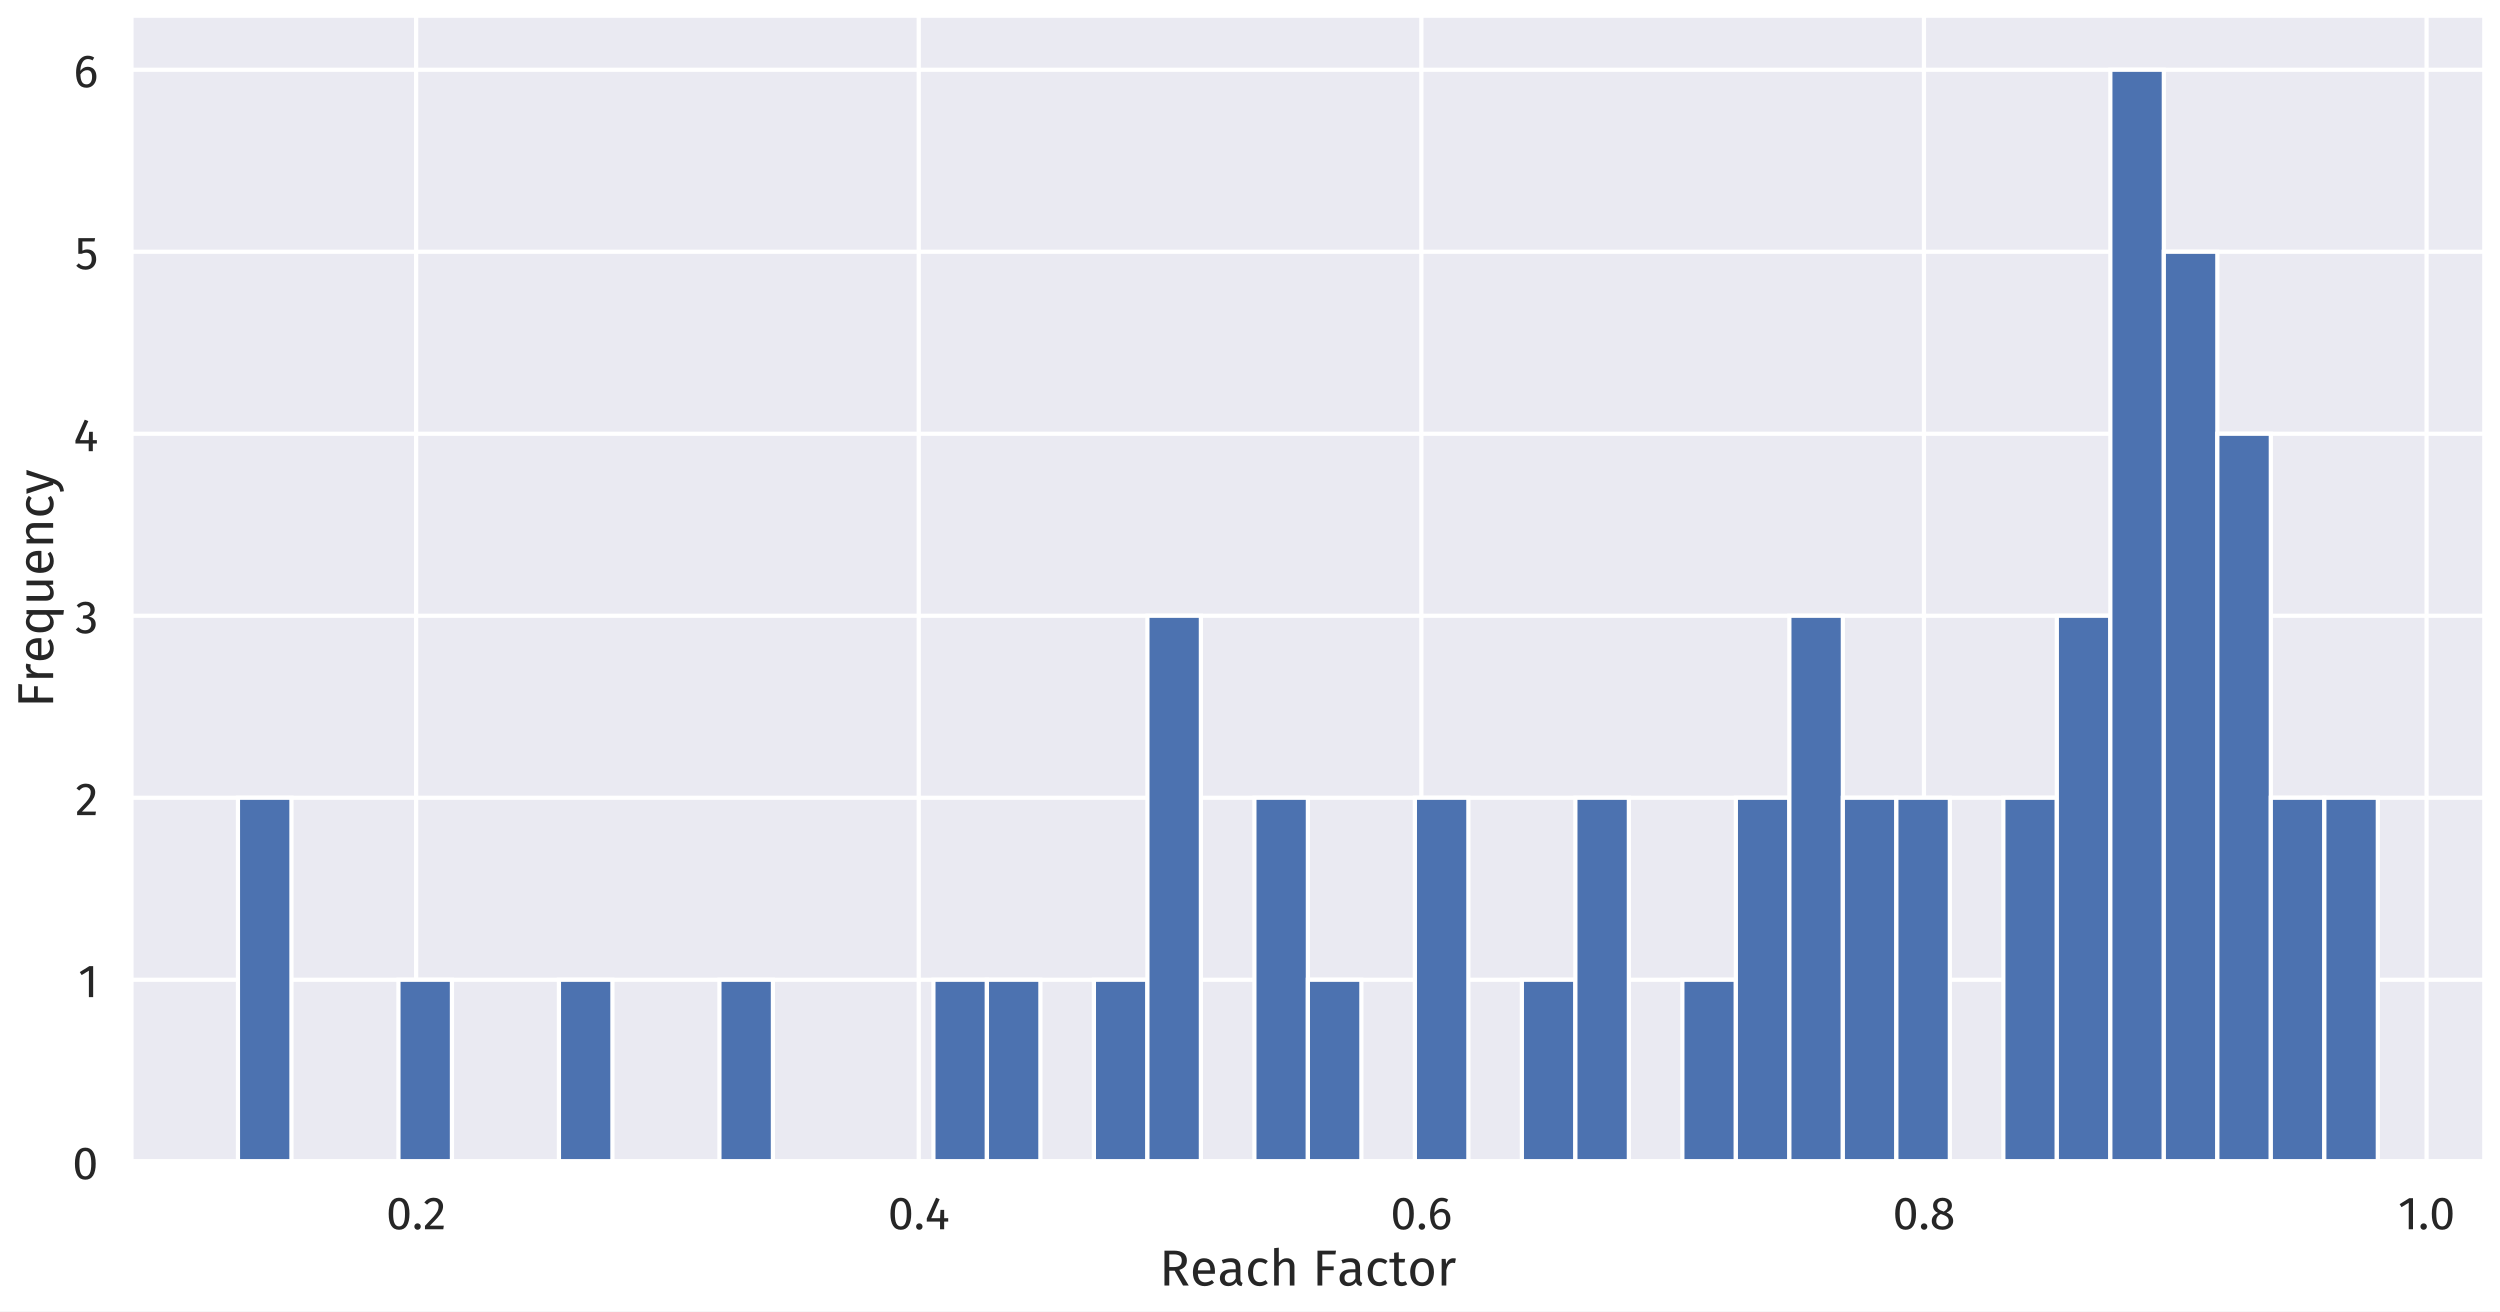
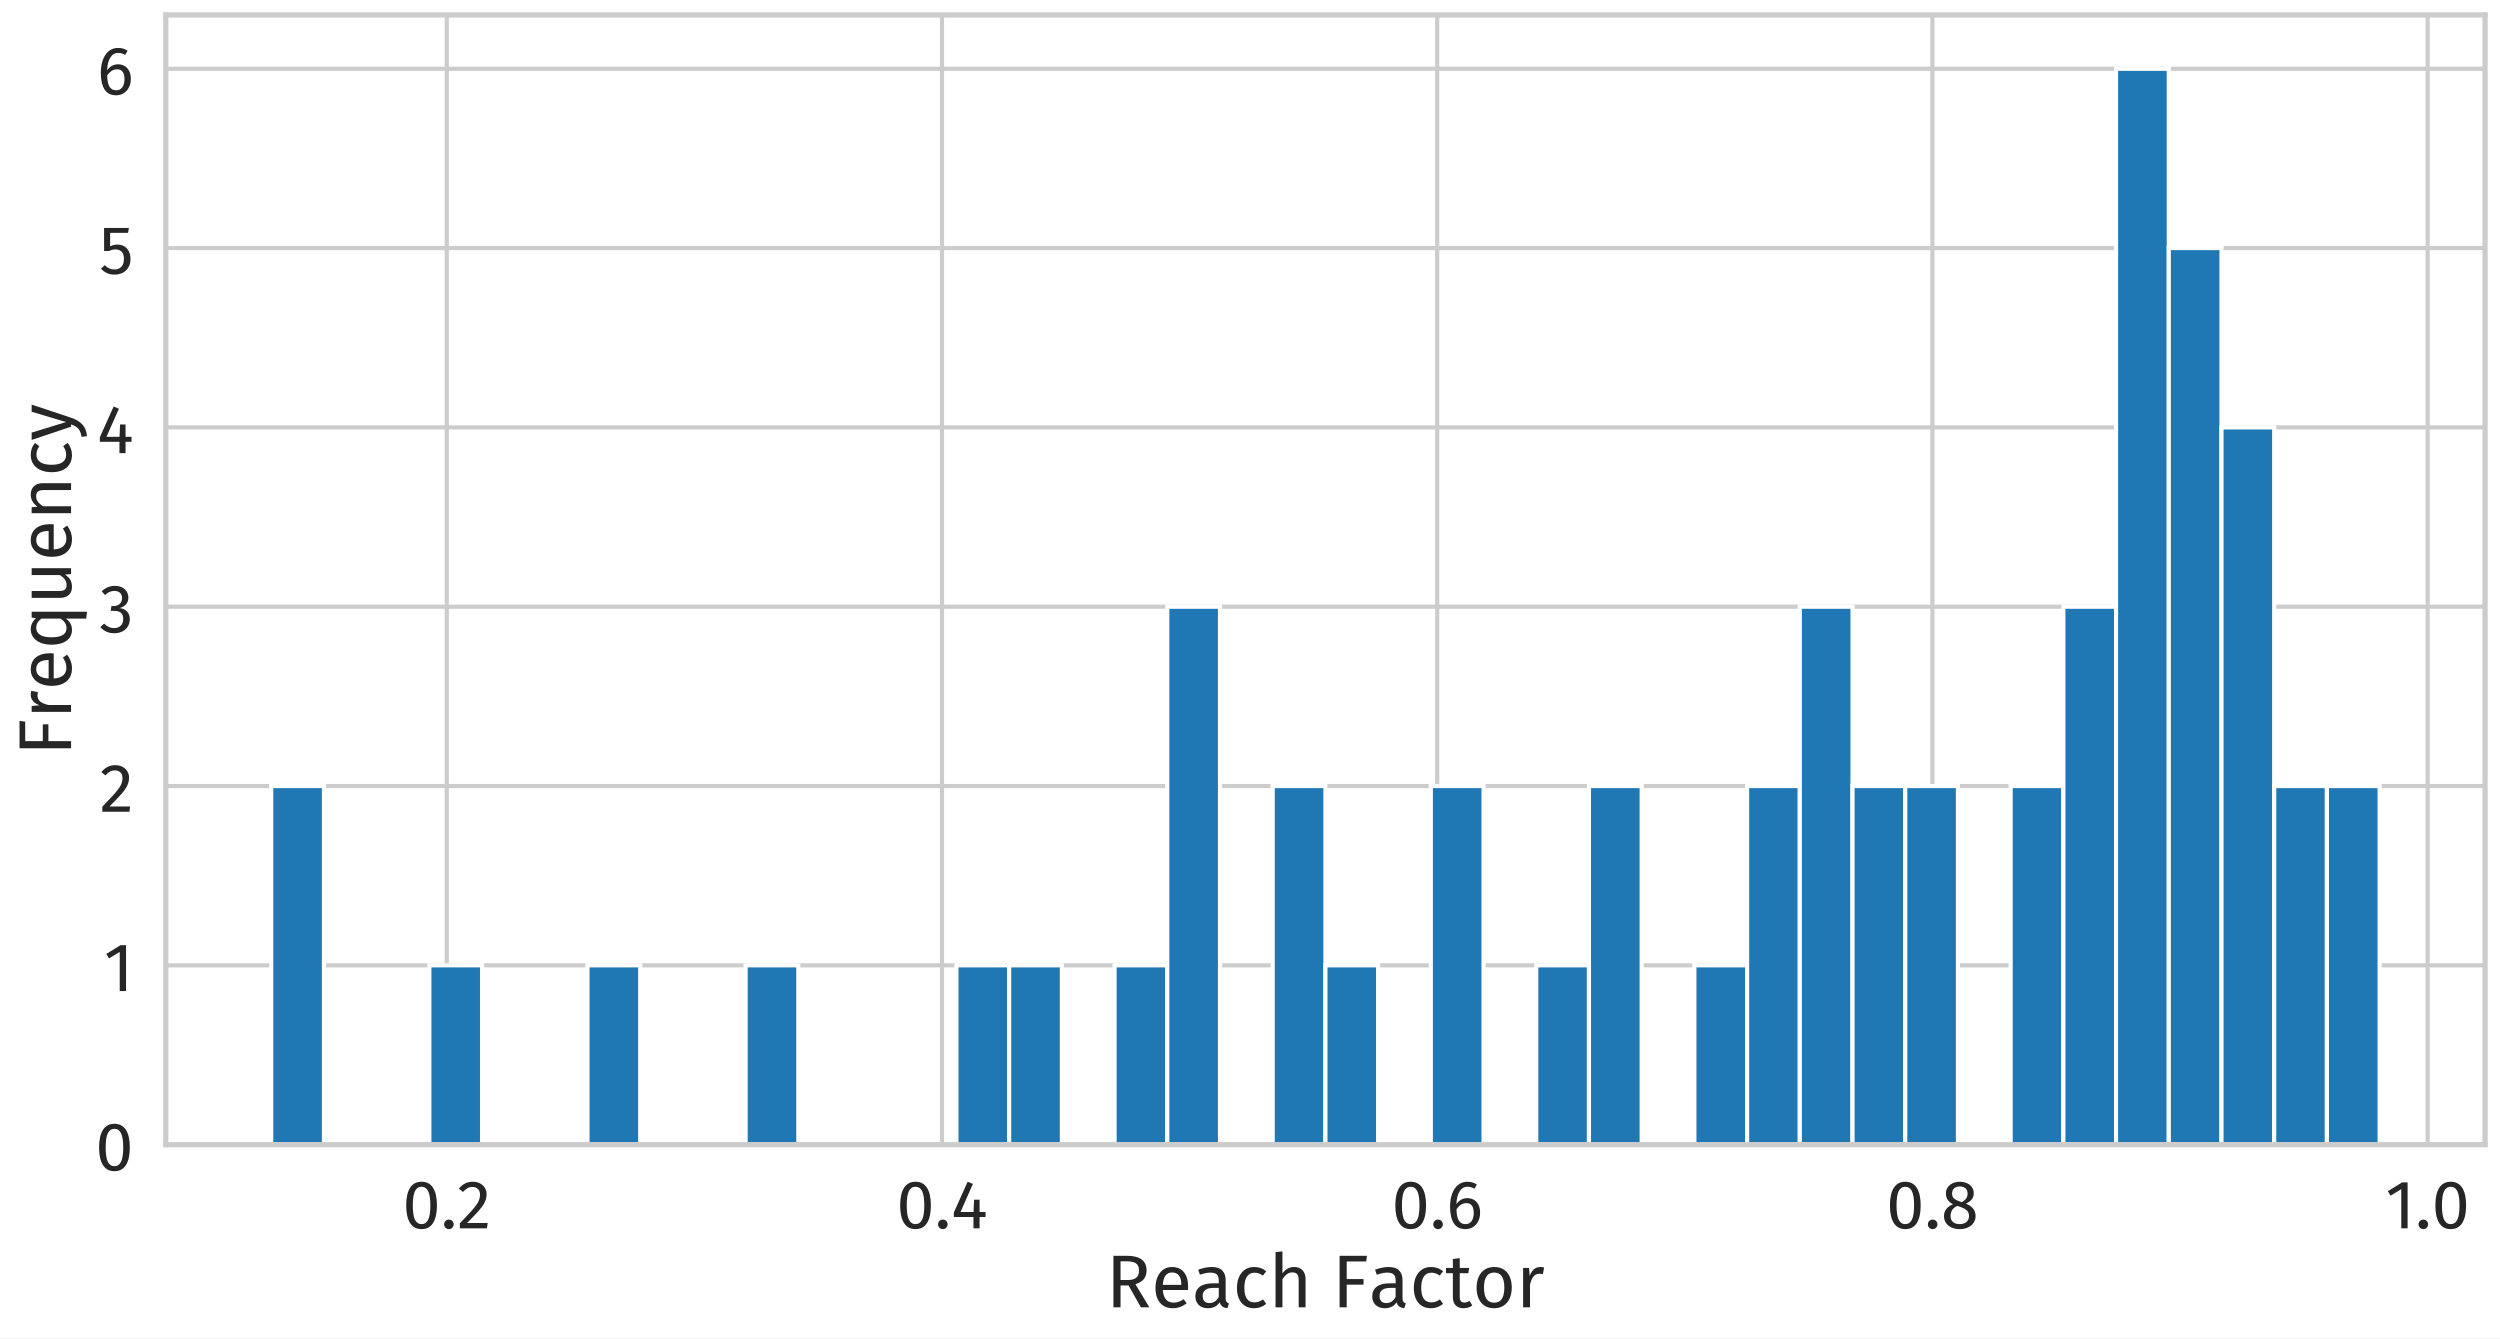
- <svg xmlns="http://www.w3.org/2000/svg" xmlns:xlink="http://www.w3.org/1999/xlink" height="621.797pt" version="1.1" viewBox="0 0 1185.287 621.797" width="1185.287pt">
+ <svg xmlns="http://www.w3.org/2000/svg" xmlns:xlink="http://www.w3.org/1999/xlink" height="643.945pt" version="1.1" viewBox="0 0 1202.98 643.945" width="1202.98pt">
  <defs>
    <style type="text/css">*{stroke-linecap:butt;stroke-linejoin:round;}</style>
  </defs>
  <g id="figure_1">
    <g id="patch_1">
-       <path d="M 0 621.797  L 1185.287 621.797  L 1185.287 0  L 0 0  z " style="fill:#ffffff;" />
+       <path d="M -0 643.945  L 1202.98 643.945  L 1202.98 0  L -0 0  z " style="fill:#ffffff;" />
    </g>
    <g id="axes_1">
      <g id="patch_2">
-         <path d="M 62.087 550.8  L 1178.087 550.8  L 1178.087 7.2  L 62.087 7.2  z " style="fill:#eaeaf2;" />
+         <path d="M 79.78 550.8  L 1195.78 550.8  L 1195.78 7.2  L 79.78 7.2  z " style="fill:#ffffff;" />
      </g>
      <g id="matplotlib.axis_1">
        <g id="xtick_1">
          <g id="line2d_1">
-             <path clip-path="url(#p90c2a2609e)" d="M 197.29 550.8  L 197.29 7.2  " style="fill:none;stroke:#ffffff;stroke-linecap:round;stroke-width:2;" />
+             <path clip-path="url(#pd2b0552095)" d="M 214.983 550.8  L 214.983 7.2  " style="fill:none;stroke:#cccccc;stroke-linecap:round;stroke-width:2;" />
          </g>
          <g id="text_1">
-             <g style="fill:#262626;" transform="translate(183.0671 582.8)scale(0.22 -0.22)">
+             <g style="fill:#262626;" transform="translate(193.6491 591.05)scale(0.33 -0.33)">
              <defs>
                <path d="M 1786 4346  Q 2496 4346 2857 3779  Q 3219 3213 3219 2138  Q 3219 1062 2857 492  Q 2496 -77 1786 -77  Q 1075 -77 713 492  Q 352 1062 352 2138  Q 352 3213 713 3779  Q 1075 4346 1786 4346  z M 1786 3878  Q 1370 3878 1168 3468  Q 966 3059 966 2138  Q 966 1216 1168 803  Q 1370 390 1786 390  Q 2195 390 2400 803  Q 2605 1216 2605 2138  Q 2605 3053 2400 3465  Q 2195 3878 1786 3878  z " id="FiraSans-Regular-30" transform="scale(0.015625)" />
                <path d="M 762 813  Q 954 813 1082 685  Q 1210 557 1210 371  Q 1210 186 1082 54  Q 954 -77 762 -77  Q 576 -77 448 54  Q 320 186 320 371  Q 320 557 448 685  Q 576 813 762 813  z " id="FiraSans-Regular-2e" transform="scale(0.015625)" />
                <path d="M 1459 4346  Q 1843 4346 2134 4192  Q 2426 4038 2586 3772  Q 2746 3507 2746 3174  Q 2746 2784 2570 2425  Q 2394 2067 2029 1651  Q 1664 1235 922 493  L 2848 493  L 2778 0  L 250 0  L 250 467  Q 1107 1357 1465 1769  Q 1824 2182 1977 2489  Q 2131 2797 2131 3149  Q 2131 3482 1939 3670  Q 1747 3859 1427 3859  Q 1165 3859 966 3750  Q 768 3642 544 3392  L 160 3699  Q 422 4026 742 4186  Q 1062 4346 1459 4346  z " id="FiraSans-Regular-32" transform="scale(0.015625)" />
              </defs>
              <use xlink:href="#FiraSans-Regular-30" />
              <use x="55.8" xlink:href="#FiraSans-Regular-2e" />
              <use x="79.8" xlink:href="#FiraSans-Regular-32" />
            </g>
          </g>
        </g>
        <g id="xtick_2">
          <g id="line2d_2">
-             <path clip-path="url(#p90c2a2609e)" d="M 435.586 550.8  L 435.586 7.2  " style="fill:none;stroke:#ffffff;stroke-linecap:round;stroke-width:2;" />
+             <path clip-path="url(#pd2b0552095)" d="M 453.279 550.8  L 453.279 7.2  " style="fill:none;stroke:#cccccc;stroke-linecap:round;stroke-width:2;" />
          </g>
          <g id="text_2">
-             <g style="fill:#262626;" transform="translate(420.9558 582.8)scale(0.22 -0.22)">
+             <g style="fill:#262626;" transform="translate(431.3341 591.05)scale(0.33 -0.33)">
              <defs>
                <path d="M 3213 1523  L 3213 1056  L 2656 1056  L 2656 0  L 2086 0  L 2086 1056  L 256 1056  L 256 1478  L 1542 4346  L 2035 4141  L 877 1523  L 2093 1523  L 2144 2675  L 2656 2675  L 2656 1523  L 3213 1523  z " id="FiraSans-Regular-34" transform="scale(0.015625)" />
              </defs>
              <use xlink:href="#FiraSans-Regular-30" />
              <use x="55.8" xlink:href="#FiraSans-Regular-2e" />
              <use x="79.8" xlink:href="#FiraSans-Regular-34" />
            </g>
          </g>
        </g>
        <g id="xtick_3">
          <g id="line2d_3">
-             <path clip-path="url(#p90c2a2609e)" d="M 673.882 550.8  L 673.882 7.2  " style="fill:none;stroke:#ffffff;stroke-linecap:round;stroke-width:2;" />
+             <path clip-path="url(#pd2b0552095)" d="M 691.575 550.8  L 691.575 7.2  " style="fill:none;stroke:#cccccc;stroke-linecap:round;stroke-width:2;" />
          </g>
          <g id="text_3">
-             <g style="fill:#262626;" transform="translate(659.2416 582.8)scale(0.22 -0.22)">
+             <g style="fill:#262626;" transform="translate(669.6147 591.05)scale(0.33 -0.33)">
              <defs>
                <path d="M 1971 2816  Q 2298 2816 2566 2662  Q 2835 2509 2995 2201  Q 3155 1894 3155 1453  Q 3155 998 2972 649  Q 2790 301 2480 112  Q 2170 -77 1792 -77  Q 1043 -77 697 476  Q 352 1030 352 2010  Q 352 2707 547 3235  Q 742 3763 1107 4054  Q 1472 4346 1971 4346  Q 2458 4346 2854 4083  L 2624 3693  Q 2323 3878 1965 3878  Q 1504 3878 1235 3436  Q 966 2995 941 2253  Q 1338 2816 1971 2816  z M 1792 390  Q 2163 390 2361 672  Q 2560 954 2560 1434  Q 2560 2349 1869 2349  Q 1587 2349 1350 2192  Q 1114 2035 947 1760  Q 966 1056 1168 723  Q 1370 390 1792 390  z " id="FiraSans-Regular-36" transform="scale(0.015625)" />
              </defs>
              <use xlink:href="#FiraSans-Regular-30" />
              <use x="55.8" xlink:href="#FiraSans-Regular-2e" />
              <use x="79.8" xlink:href="#FiraSans-Regular-36" />
            </g>
          </g>
        </g>
        <g id="xtick_4">
          <g id="line2d_4">
-             <path clip-path="url(#p90c2a2609e)" d="M 912.178 550.8  L 912.178 7.2  " style="fill:none;stroke:#ffffff;stroke-linecap:round;stroke-width:2;" />
+             <path clip-path="url(#pd2b0552095)" d="M 929.871 550.8  L 929.871 7.2  " style="fill:none;stroke:#cccccc;stroke-linecap:round;stroke-width:2;" />
          </g>
          <g id="text_4">
-             <g style="fill:#262626;" transform="translate(897.34 582.8)scale(0.22 -0.22)">
+             <g style="fill:#262626;" transform="translate(907.6143 591.05)scale(0.33 -0.33)">
              <defs>
                <path d="M 2336 2298  Q 3238 1933 3238 1146  Q 3238 794 3049 515  Q 2861 237 2521 80  Q 2182 -77 1754 -77  Q 1318 -77 985 76  Q 653 230 470 505  Q 288 781 288 1133  Q 288 1530 502 1798  Q 717 2067 1133 2246  Q 794 2419 630 2665  Q 467 2912 467 3245  Q 467 3590 649 3840  Q 832 4090 1129 4218  Q 1427 4346 1766 4346  Q 2099 4346 2396 4224  Q 2694 4102 2880 3856  Q 3066 3610 3066 3264  Q 3066 2944 2886 2713  Q 2707 2483 2336 2298  z M 1766 3904  Q 1434 3904 1238 3731  Q 1043 3558 1043 3238  Q 1043 2931 1232 2771  Q 1421 2611 1837 2477  L 1946 2438  Q 2234 2605 2362 2790  Q 2490 2976 2490 3245  Q 2490 3546 2301 3725  Q 2112 3904 1766 3904  z M 1760 390  Q 2157 390 2390 595  Q 2624 800 2624 1139  Q 2624 1370 2534 1526  Q 2445 1683 2246 1801  Q 2048 1920 1690 2042  L 1530 2099  Q 1210 1946 1056 1712  Q 902 1478 902 1133  Q 902 781 1132 585  Q 1363 390 1760 390  z " id="FiraSans-Regular-38" transform="scale(0.015625)" />
              </defs>
              <use xlink:href="#FiraSans-Regular-30" />
              <use x="55.8" xlink:href="#FiraSans-Regular-2e" />
              <use x="79.8" xlink:href="#FiraSans-Regular-38" />
            </g>
          </g>
        </g>
        <g id="xtick_5">
          <g id="line2d_5">
-             <path clip-path="url(#p90c2a2609e)" d="M 1150.474 550.8  L 1150.474 7.2  " style="fill:none;stroke:#ffffff;stroke-linecap:round;stroke-width:2;" />
+             <path clip-path="url(#pd2b0552095)" d="M 1168.167 550.8  L 1168.167 7.2  " style="fill:none;stroke:#cccccc;stroke-linecap:round;stroke-width:2;" />
          </g>
          <g id="text_5">
-             <g style="fill:#262626;" transform="translate(1136.934 582.8)scale(0.22 -0.22)">
+             <g style="fill:#262626;" transform="translate(1147.857 591.05)scale(0.33 -0.33)">
              <defs>
                <path d="M 2067 4282  L 2067 0  L 1478 0  L 1478 3654  L 480 3046  L 224 3462  L 1549 4282  L 2067 4282  z " id="FiraSans-Regular-31" transform="scale(0.015625)" />
              </defs>
              <use xlink:href="#FiraSans-Regular-31" />
              <use x="43.3" xlink:href="#FiraSans-Regular-2e" />
              <use x="67.3" xlink:href="#FiraSans-Regular-30" />
            </g>
          </g>
        </g>
        <g id="text_6">
-           <g style="fill:#262626;" transform="translate(549.6841 609.4853)scale(0.24 -0.24)">
+           <g style="fill:#262626;" transform="translate(532.1761 629.078)scale(0.36 -0.36)">
            <defs>
              <path d="M 1933 1869  L 1248 1869  L 1248 0  L 640 0  L 640 4410  L 1798 4410  Q 2624 4410 3049 4096  Q 3475 3782 3475 3162  Q 3475 2701 3238 2413  Q 3002 2125 2522 1978  L 3712 0  L 2989 0  L 1933 1869  z M 1862 2336  Q 2342 2336 2585 2531  Q 2829 2726 2829 3162  Q 2829 3571 2582 3753  Q 2336 3936 1792 3936  L 1248 3936  L 1248 2336  L 1862 2336  z " id="FiraSans-Regular-52" transform="scale(0.015625)" />
              <path d="M 3155 1786  Q 3155 1638 3142 1485  L 992 1485  Q 1030 928 1273 665  Q 1517 403 1901 403  Q 2144 403 2349 473  Q 2554 544 2778 698  L 3034 346  Q 2496 -77 1856 -77  Q 1152 -77 758 384  Q 365 845 365 1651  Q 365 2176 534 2582  Q 704 2989 1021 3219  Q 1338 3450 1766 3450  Q 2438 3450 2796 3008  Q 3155 2566 3155 1786  z M 2573 1958  Q 2573 2458 2374 2720  Q 2176 2982 1779 2982  Q 1056 2982 992 1920  L 2573 1920  L 2573 1958  z " id="FiraSans-Regular-65" transform="scale(0.015625)" />
              <path d="M 2880 787  Q 2880 582 2950 483  Q 3021 384 3162 333  L 3027 -77  Q 2765 -45 2605 70  Q 2445 186 2368 429  Q 2029 -77 1363 -77  Q 864 -77 576 204  Q 288 486 288 941  Q 288 1478 675 1766  Q 1062 2054 1773 2054  L 2291 2054  L 2291 2304  Q 2291 2662 2118 2816  Q 1946 2970 1587 2970  Q 1216 2970 678 2790  L 531 3219  Q 1158 3450 1696 3450  Q 2291 3450 2585 3158  Q 2880 2867 2880 2330  L 2880 787  z M 1498 365  Q 2003 365 2291 890  L 2291 1664  L 1850 1664  Q 915 1664 915 973  Q 915 672 1062 518  Q 1210 365 1498 365  z " id="FiraSans-Regular-61" transform="scale(0.015625)" />
              <path d="M 1837 3450  Q 2138 3450 2387 3363  Q 2637 3277 2867 3085  L 2586 2714  Q 2406 2842 2236 2902  Q 2067 2963 1862 2963  Q 1453 2963 1225 2636  Q 998 2310 998 1670  Q 998 1030 1222 726  Q 1446 422 1862 422  Q 2061 422 2227 483  Q 2394 544 2598 678  L 2867 294  Q 2406 -77 1837 -77  Q 1152 -77 758 384  Q 365 845 365 1658  Q 365 2195 544 2598  Q 723 3002 1052 3226  Q 1382 3450 1837 3450  z " id="FiraSans-Regular-63" transform="scale(0.015625)" />
              <path d="M 2195 3450  Q 2656 3450 2915 3174  Q 3174 2899 3174 2419  L 3174 0  L 2586 0  L 2586 2336  Q 2586 2694 2448 2841  Q 2310 2989 2048 2989  Q 1786 2989 1581 2835  Q 1376 2682 1197 2400  L 1197 0  L 608 0  L 608 4723  L 1197 4787  L 1197 2906  Q 1594 3450 2195 3450  z " id="FiraSans-Regular-68" transform="scale(0.015625)" />
              <path id="FiraSans-Regular-20" transform="scale(0.015625)" />
              <path d="M 640 0  L 640 4410  L 2982 4410  L 2912 3923  L 1248 3923  L 1248 2419  L 2688 2419  L 2688 1939  L 1248 1939  L 1248 0  L 640 0  z " id="FiraSans-Regular-46" transform="scale(0.015625)" />
              <path d="M 2310 154  Q 1978 -77 1555 -77  Q 1126 -77 886 169  Q 646 416 646 883  L 646 2918  L 58 2918  L 58 3373  L 646 3373  L 646 4134  L 1235 4205  L 1235 3373  L 2035 3373  L 1971 2918  L 1235 2918  L 1235 909  Q 1235 646 1328 528  Q 1421 410 1638 410  Q 1837 410 2086 544  L 2310 154  z " id="FiraSans-Regular-74" transform="scale(0.015625)" />
              <path d="M 1875 3450  Q 2586 3450 2979 2976  Q 3373 2502 3373 1690  Q 3373 1165 3193 765  Q 3014 365 2675 144  Q 2336 -77 1869 -77  Q 1158 -77 761 396  Q 365 870 365 1683  Q 365 2208 544 2608  Q 723 3008 1062 3229  Q 1402 3450 1875 3450  z M 1875 2976  Q 998 2976 998 1683  Q 998 397 1869 397  Q 2739 397 2739 1690  Q 2739 2976 1875 2976  z " id="FiraSans-Regular-6f" transform="scale(0.015625)" />
              <path d="M 2074 3450  Q 2253 3450 2406 3411  L 2298 2835  Q 2144 2874 2003 2874  Q 1690 2874 1498 2643  Q 1306 2413 1197 1926  L 1197 0  L 608 0  L 608 3373  L 1114 3373  L 1171 2688  Q 1306 3066 1536 3258  Q 1766 3450 2074 3450  z " id="FiraSans-Regular-72" transform="scale(0.015625)" />
            </defs>
            <use xlink:href="#FiraSans-Regular-52" />
            <use x="60.5" xlink:href="#FiraSans-Regular-65" />
            <use x="115" xlink:href="#FiraSans-Regular-61" />
            <use x="169.4" xlink:href="#FiraSans-Regular-63" />
            <use x="217.2" xlink:href="#FiraSans-Regular-68" />
            <use x="275.8" xlink:href="#FiraSans-Regular-20" />
            <use x="302.3" xlink:href="#FiraSans-Regular-46" />
            <use x="351.4" xlink:href="#FiraSans-Regular-61" />
            <use x="405.8" xlink:href="#FiraSans-Regular-63" />
            <use x="453.6" xlink:href="#FiraSans-Regular-74" />
            <use x="489.7" xlink:href="#FiraSans-Regular-6f" />
            <use x="548.1" xlink:href="#FiraSans-Regular-72" />
          </g>
        </g>
      </g>
      <g id="matplotlib.axis_2">
        <g id="ytick_1">
          <g id="line2d_6">
-             <path clip-path="url(#p90c2a2609e)" d="M 62.087 550.8  L 1178.087 550.8  " style="fill:none;stroke:#ffffff;stroke-linecap:round;stroke-width:2;" />
+             <path clip-path="url(#pd2b0552095)" d="M 79.78 550.8  L 1195.78 550.8  " style="fill:none;stroke:#cccccc;stroke-linecap:round;stroke-width:2;" />
          </g>
          <g id="text_7">
-             <g style="fill:#262626;" transform="translate(34.31125 559.05)scale(0.22 -0.22)">
+             <g style="fill:#262626;" transform="translate(45.86688 563.175)scale(0.33 -0.33)">
              <use xlink:href="#FiraSans-Regular-30" />
            </g>
          </g>
        </g>
        <g id="ytick_2">
          <g id="line2d_7">
-             <path clip-path="url(#p90c2a2609e)" d="M 62.087 464.514  L 1178.087 464.514  " style="fill:none;stroke:#ffffff;stroke-linecap:round;stroke-width:2;" />
+             <path clip-path="url(#pd2b0552095)" d="M 79.78 464.514  L 1195.78 464.514  " style="fill:none;stroke:#cccccc;stroke-linecap:round;stroke-width:2;" />
          </g>
          <g id="text_8">
-             <g style="fill:#262626;" transform="translate(37.06125 472.7643)scale(0.22 -0.22)">
+             <g style="fill:#262626;" transform="translate(49.99188 476.8893)scale(0.33 -0.33)">
              <use xlink:href="#FiraSans-Regular-31" />
            </g>
          </g>
        </g>
        <g id="ytick_3">
          <g id="line2d_8">
-             <path clip-path="url(#p90c2a2609e)" d="M 62.087 378.229  L 1178.087 378.229  " style="fill:none;stroke:#ffffff;stroke-linecap:round;stroke-width:2;" />
+             <path clip-path="url(#pd2b0552095)" d="M 79.78 378.229  L 1195.78 378.229  " style="fill:none;stroke:#cccccc;stroke-linecap:round;stroke-width:2;" />
          </g>
          <g id="text_9">
-             <g style="fill:#262626;" transform="translate(35.69656 386.4786)scale(0.22 -0.22)">
+             <g style="fill:#262626;" transform="translate(47.94484 390.6036)scale(0.33 -0.33)">
              <use xlink:href="#FiraSans-Regular-32" />
            </g>
          </g>
        </g>
        <g id="ytick_4">
          <g id="line2d_9">
-             <path clip-path="url(#p90c2a2609e)" d="M 62.087 291.943  L 1178.087 291.943  " style="fill:none;stroke:#ffffff;stroke-linecap:round;stroke-width:2;" />
+             <path clip-path="url(#pd2b0552095)" d="M 79.78 291.943  L 1195.78 291.943  " style="fill:none;stroke:#cccccc;stroke-linecap:round;stroke-width:2;" />
          </g>
          <g id="text_10">
-             <g style="fill:#262626;" transform="translate(35.60719 300.1929)scale(0.22 -0.22)">
+             <g style="fill:#262626;" transform="translate(47.81078 304.3179)scale(0.33 -0.33)">
              <defs>
                <path d="M 1440 4346  Q 1837 4346 2121 4198  Q 2406 4051 2556 3801  Q 2707 3552 2707 3258  Q 2707 2867 2480 2614  Q 2253 2362 1875 2272  Q 2304 2234 2573 1965  Q 2842 1696 2842 1235  Q 2842 864 2662 563  Q 2483 262 2150 92  Q 1818 -77 1382 -77  Q 992 -77 665 67  Q 339 211 96 499  L 448 826  Q 659 608 880 505  Q 1101 403 1363 403  Q 1766 403 1996 630  Q 2227 858 2227 1242  Q 2227 1664 2009 1837  Q 1792 2010 1376 2010  L 1056 2010  L 1126 2464  L 1344 2464  Q 1677 2464 1897 2662  Q 2118 2861 2118 3219  Q 2118 3520 1926 3696  Q 1734 3872 1408 3872  Q 1158 3872 950 3782  Q 742 3693 525 3488  L 218 3840  Q 762 4346 1440 4346  z " id="FiraSans-Regular-33" transform="scale(0.015625)" />
              </defs>
              <use xlink:href="#FiraSans-Regular-33" />
            </g>
          </g>
        </g>
        <g id="ytick_5">
          <g id="line2d_10">
-             <path clip-path="url(#p90c2a2609e)" d="M 62.087 205.657  L 1178.087 205.657  " style="fill:none;stroke:#ffffff;stroke-linecap:round;stroke-width:2;" />
+             <path clip-path="url(#pd2b0552095)" d="M 79.78 205.657  L 1195.78 205.657  " style="fill:none;stroke:#cccccc;stroke-linecap:round;stroke-width:2;" />
          </g>
          <g id="text_11">
-             <g style="fill:#262626;" transform="translate(34.88188 213.9071)scale(0.22 -0.22)">
+             <g style="fill:#262626;" transform="translate(46.72281 218.0321)scale(0.33 -0.33)">
              <use xlink:href="#FiraSans-Regular-34" />
            </g>
          </g>
        </g>
        <g id="ytick_6">
          <g id="line2d_11">
-             <path clip-path="url(#p90c2a2609e)" d="M 62.087 119.371  L 1178.087 119.371  " style="fill:none;stroke:#ffffff;stroke-linecap:round;stroke-width:2;" />
+             <path clip-path="url(#pd2b0552095)" d="M 79.78 119.371  L 1195.78 119.371  " style="fill:none;stroke:#cccccc;stroke-linecap:round;stroke-width:2;" />
          </g>
          <g id="text_12">
-             <g style="fill:#262626;" transform="translate(35.56594 127.6214)scale(0.22 -0.22)">
+             <g style="fill:#262626;" transform="translate(47.74891 131.7464)scale(0.33 -0.33)">
              <defs>
                <path d="M 2688 3821  L 1018 3821  L 1018 2560  Q 1344 2726 1702 2726  Q 2253 2726 2585 2364  Q 2918 2003 2918 1370  Q 2918 947 2732 617  Q 2547 288 2211 105  Q 1875 -77 1434 -77  Q 1043 -77 736 60  Q 429 198 166 467  L 512 806  Q 717 602 934 502  Q 1152 403 1427 403  Q 1837 403 2070 659  Q 2304 915 2304 1382  Q 2304 1850 2093 2061  Q 1882 2272 1523 2272  Q 1357 2272 1216 2237  Q 1075 2202 915 2125  L 454 2125  L 454 4282  L 2771 4282  L 2688 3821  z " id="FiraSans-Regular-35" transform="scale(0.015625)" />
              </defs>
              <use xlink:href="#FiraSans-Regular-35" />
            </g>
          </g>
        </g>
        <g id="ytick_7">
          <g id="line2d_12">
-             <path clip-path="url(#p90c2a2609e)" d="M 62.087 33.086  L 1178.087 33.086  " style="fill:none;stroke:#ffffff;stroke-linecap:round;stroke-width:2;" />
+             <path clip-path="url(#pd2b0552095)" d="M 79.78 33.086  L 1195.78 33.086  " style="fill:none;stroke:#cccccc;stroke-linecap:round;stroke-width:2;" />
          </g>
          <g id="text_13">
-             <g style="fill:#262626;" transform="translate(34.86125 41.33571)scale(0.22 -0.22)">
+             <g style="fill:#262626;" transform="translate(46.69188 45.46071)scale(0.33 -0.33)">
              <use xlink:href="#FiraSans-Regular-36" />
            </g>
          </g>
        </g>
        <g id="text_14">
-           <g style="fill:#262626;" transform="translate(25.2 335.4337)rotate(-90)scale(0.24 -0.24)">
+           <g style="fill:#262626;" transform="translate(34.2 363.6506)rotate(-90)scale(0.36 -0.36)">
            <defs>
              <path d="M 3219 3373  L 3219 -1363  L 2630 -1293  L 2630 448  Q 2464 198 2217 60  Q 1971 -77 1670 -77  Q 1069 -77 733 396  Q 397 870 397 1670  Q 397 2189 557 2592  Q 717 2995 1017 3222  Q 1318 3450 1722 3450  Q 2259 3450 2669 2995  L 2714 3373  L 3219 3373  z M 1798 390  Q 2067 390 2259 515  Q 2451 640 2630 890  L 2630 2541  Q 2464 2758 2275 2870  Q 2086 2982 1850 2982  Q 1459 2982 1244 2656  Q 1030 2330 1030 1683  Q 1030 1030 1228 710  Q 1427 390 1798 390  z " id="FiraSans-Regular-71" transform="scale(0.015625)" />
              <path d="M 3117 0  L 2611 0  L 2566 525  Q 2374 211 2124 67  Q 1875 -77 1517 -77  Q 1075 -77 825 192  Q 576 461 576 954  L 576 3373  L 1165 3373  L 1165 1018  Q 1165 672 1286 528  Q 1408 384 1683 384  Q 2176 384 2528 966  L 2528 3373  L 3117 3373  L 3117 0  z " id="FiraSans-Regular-75" transform="scale(0.015625)" />
              <path d="M 2195 3450  Q 2656 3450 2915 3174  Q 3174 2899 3174 2419  L 3174 0  L 2586 0  L 2586 2336  Q 2586 2694 2451 2841  Q 2317 2989 2054 2989  Q 1786 2989 1581 2835  Q 1376 2682 1197 2394  L 1197 0  L 608 0  L 608 3373  L 1114 3373  L 1165 2874  Q 1344 3142 1609 3296  Q 1875 3450 2195 3450  z " id="FiraSans-Regular-6e" transform="scale(0.015625)" />
              <path d="M 1958 -19  Q 1760 -608 1405 -950  Q 1050 -1293 390 -1363  L 326 -902  Q 659 -845 857 -736  Q 1056 -627 1174 -457  Q 1293 -288 1395 0  L 1197 0  L 64 3373  L 691 3373  L 1594 429  L 2477 3373  L 3085 3373  L 1958 -19  z " id="FiraSans-Regular-79" transform="scale(0.015625)" />
            </defs>
            <use xlink:href="#FiraSans-Regular-46" />
            <use x="49.1" xlink:href="#FiraSans-Regular-72" />
            <use x="87.7" xlink:href="#FiraSans-Regular-65" />
            <use x="142.2" xlink:href="#FiraSans-Regular-71" />
            <use x="202" xlink:href="#FiraSans-Regular-75" />
            <use x="260.2" xlink:href="#FiraSans-Regular-65" />
            <use x="314.7" xlink:href="#FiraSans-Regular-6e" />
            <use x="373.3" xlink:href="#FiraSans-Regular-63" />
            <use x="421.1" xlink:href="#FiraSans-Regular-79" />
          </g>
        </g>
      </g>
      <g id="patch_3">
-         <path clip-path="url(#p90c2a2609e)" d="M 112.814 550.8  L 138.177 550.8  L 138.177 378.229  L 112.814 378.229  z " style="fill:#4c72b0;stroke:#ffffff;stroke-linejoin:miter;stroke-width:2;" />
+         <path clip-path="url(#pd2b0552095)" d="M 130.507 550.8  L 155.871 550.8  L 155.871 378.229  L 130.507 378.229  z " style="fill:#1f77b4;stroke:#ffffff;stroke-linejoin:miter;stroke-width:2;" />
      </g>
      <g id="patch_4">
-         <path clip-path="url(#p90c2a2609e)" d="M 138.177 550.8  L 163.541 550.8  L 163.541 550.8  L 138.177 550.8  z " style="fill:#4c72b0;stroke:#ffffff;stroke-linejoin:miter;stroke-width:2;" />
+         <path clip-path="url(#pd2b0552095)" d="M 155.871 550.8  L 181.234 550.8  L 181.234 550.8  L 155.871 550.8  z " style="fill:#1f77b4;stroke:#ffffff;stroke-linejoin:miter;stroke-width:2;" />
      </g>
      <g id="patch_5">
-         <path clip-path="url(#p90c2a2609e)" d="M 163.541 550.8  L 188.905 550.8  L 188.905 550.8  L 163.541 550.8  z " style="fill:#4c72b0;stroke:#ffffff;stroke-linejoin:miter;stroke-width:2;" />
+         <path clip-path="url(#pd2b0552095)" d="M 181.234 550.8  L 206.598 550.8  L 206.598 550.8  L 181.234 550.8  z " style="fill:#1f77b4;stroke:#ffffff;stroke-linejoin:miter;stroke-width:2;" />
      </g>
      <g id="patch_6">
-         <path clip-path="url(#p90c2a2609e)" d="M 188.905 550.8  L 214.268 550.8  L 214.268 464.514  L 188.905 464.514  z " style="fill:#4c72b0;stroke:#ffffff;stroke-linejoin:miter;stroke-width:2;" />
+         <path clip-path="url(#pd2b0552095)" d="M 206.598 550.8  L 231.962 550.8  L 231.962 464.514  L 206.598 464.514  z " style="fill:#1f77b4;stroke:#ffffff;stroke-linejoin:miter;stroke-width:2;" />
      </g>
      <g id="patch_7">
-         <path clip-path="url(#p90c2a2609e)" d="M 214.268 550.8  L 239.632 550.8  L 239.632 550.8  L 214.268 550.8  z " style="fill:#4c72b0;stroke:#ffffff;stroke-linejoin:miter;stroke-width:2;" />
+         <path clip-path="url(#pd2b0552095)" d="M 231.962 550.8  L 257.325 550.8  L 257.325 550.8  L 231.962 550.8  z " style="fill:#1f77b4;stroke:#ffffff;stroke-linejoin:miter;stroke-width:2;" />
      </g>
      <g id="patch_8">
-         <path clip-path="url(#p90c2a2609e)" d="M 239.632 550.8  L 264.996 550.8  L 264.996 550.8  L 239.632 550.8  z " style="fill:#4c72b0;stroke:#ffffff;stroke-linejoin:miter;stroke-width:2;" />
+         <path clip-path="url(#pd2b0552095)" d="M 257.325 550.8  L 282.689 550.8  L 282.689 550.8  L 257.325 550.8  z " style="fill:#1f77b4;stroke:#ffffff;stroke-linejoin:miter;stroke-width:2;" />
      </g>
      <g id="patch_9">
-         <path clip-path="url(#p90c2a2609e)" d="M 264.996 550.8  L 290.359 550.8  L 290.359 464.514  L 264.996 464.514  z " style="fill:#4c72b0;stroke:#ffffff;stroke-linejoin:miter;stroke-width:2;" />
+         <path clip-path="url(#pd2b0552095)" d="M 282.689 550.8  L 308.053 550.8  L 308.053 464.514  L 282.689 464.514  z " style="fill:#1f77b4;stroke:#ffffff;stroke-linejoin:miter;stroke-width:2;" />
      </g>
      <g id="patch_10">
-         <path clip-path="url(#p90c2a2609e)" d="M 290.359 550.8  L 315.723 550.8  L 315.723 550.8  L 290.359 550.8  z " style="fill:#4c72b0;stroke:#ffffff;stroke-linejoin:miter;stroke-width:2;" />
+         <path clip-path="url(#pd2b0552095)" d="M 308.053 550.8  L 333.416 550.8  L 333.416 550.8  L 308.053 550.8  z " style="fill:#1f77b4;stroke:#ffffff;stroke-linejoin:miter;stroke-width:2;" />
      </g>
      <g id="patch_11">
-         <path clip-path="url(#p90c2a2609e)" d="M 315.723 550.8  L 341.087 550.8  L 341.087 550.8  L 315.723 550.8  z " style="fill:#4c72b0;stroke:#ffffff;stroke-linejoin:miter;stroke-width:2;" />
+         <path clip-path="url(#pd2b0552095)" d="M 333.416 550.8  L 358.78 550.8  L 358.78 550.8  L 333.416 550.8  z " style="fill:#1f77b4;stroke:#ffffff;stroke-linejoin:miter;stroke-width:2;" />
      </g>
      <g id="patch_12">
-         <path clip-path="url(#p90c2a2609e)" d="M 341.087 550.8  L 366.45 550.8  L 366.45 464.514  L 341.087 464.514  z " style="fill:#4c72b0;stroke:#ffffff;stroke-linejoin:miter;stroke-width:2;" />
+         <path clip-path="url(#pd2b0552095)" d="M 358.78 550.8  L 384.143 550.8  L 384.143 464.514  L 358.78 464.514  z " style="fill:#1f77b4;stroke:#ffffff;stroke-linejoin:miter;stroke-width:2;" />
      </g>
      <g id="patch_13">
-         <path clip-path="url(#p90c2a2609e)" d="M 366.45 550.8  L 391.814 550.8  L 391.814 550.8  L 366.45 550.8  z " style="fill:#4c72b0;stroke:#ffffff;stroke-linejoin:miter;stroke-width:2;" />
+         <path clip-path="url(#pd2b0552095)" d="M 384.143 550.8  L 409.507 550.8  L 409.507 550.8  L 384.143 550.8  z " style="fill:#1f77b4;stroke:#ffffff;stroke-linejoin:miter;stroke-width:2;" />
      </g>
      <g id="patch_14">
-         <path clip-path="url(#p90c2a2609e)" d="M 391.814 550.8  L 417.177 550.8  L 417.177 550.8  L 391.814 550.8  z " style="fill:#4c72b0;stroke:#ffffff;stroke-linejoin:miter;stroke-width:2;" />
+         <path clip-path="url(#pd2b0552095)" d="M 409.507 550.8  L 434.871 550.8  L 434.871 550.8  L 409.507 550.8  z " style="fill:#1f77b4;stroke:#ffffff;stroke-linejoin:miter;stroke-width:2;" />
      </g>
      <g id="patch_15">
-         <path clip-path="url(#p90c2a2609e)" d="M 417.177 550.8  L 442.541 550.8  L 442.541 550.8  L 417.177 550.8  z " style="fill:#4c72b0;stroke:#ffffff;stroke-linejoin:miter;stroke-width:2;" />
+         <path clip-path="url(#pd2b0552095)" d="M 434.871 550.8  L 460.234 550.8  L 460.234 550.8  L 434.871 550.8  z " style="fill:#1f77b4;stroke:#ffffff;stroke-linejoin:miter;stroke-width:2;" />
      </g>
      <g id="patch_16">
-         <path clip-path="url(#p90c2a2609e)" d="M 442.541 550.8  L 467.905 550.8  L 467.905 464.514  L 442.541 464.514  z " style="fill:#4c72b0;stroke:#ffffff;stroke-linejoin:miter;stroke-width:2;" />
+         <path clip-path="url(#pd2b0552095)" d="M 460.234 550.8  L 485.598 550.8  L 485.598 464.514  L 460.234 464.514  z " style="fill:#1f77b4;stroke:#ffffff;stroke-linejoin:miter;stroke-width:2;" />
      </g>
      <g id="patch_17">
-         <path clip-path="url(#p90c2a2609e)" d="M 467.905 550.8  L 493.268 550.8  L 493.268 464.514  L 467.905 464.514  z " style="fill:#4c72b0;stroke:#ffffff;stroke-linejoin:miter;stroke-width:2;" />
+         <path clip-path="url(#pd2b0552095)" d="M 485.598 550.8  L 510.962 550.8  L 510.962 464.514  L 485.598 464.514  z " style="fill:#1f77b4;stroke:#ffffff;stroke-linejoin:miter;stroke-width:2;" />
      </g>
      <g id="patch_18">
-         <path clip-path="url(#p90c2a2609e)" d="M 493.268 550.8  L 518.632 550.8  L 518.632 550.8  L 493.268 550.8  z " style="fill:#4c72b0;stroke:#ffffff;stroke-linejoin:miter;stroke-width:2;" />
+         <path clip-path="url(#pd2b0552095)" d="M 510.962 550.8  L 536.325 550.8  L 536.325 550.8  L 510.962 550.8  z " style="fill:#1f77b4;stroke:#ffffff;stroke-linejoin:miter;stroke-width:2;" />
      </g>
      <g id="patch_19">
-         <path clip-path="url(#p90c2a2609e)" d="M 518.632 550.8  L 543.996 550.8  L 543.996 464.514  L 518.632 464.514  z " style="fill:#4c72b0;stroke:#ffffff;stroke-linejoin:miter;stroke-width:2;" />
+         <path clip-path="url(#pd2b0552095)" d="M 536.325 550.8  L 561.689 550.8  L 561.689 464.514  L 536.325 464.514  z " style="fill:#1f77b4;stroke:#ffffff;stroke-linejoin:miter;stroke-width:2;" />
      </g>
      <g id="patch_20">
-         <path clip-path="url(#p90c2a2609e)" d="M 543.996 550.8  L 569.359 550.8  L 569.359 291.943  L 543.996 291.943  z " style="fill:#4c72b0;stroke:#ffffff;stroke-linejoin:miter;stroke-width:2;" />
+         <path clip-path="url(#pd2b0552095)" d="M 561.689 550.8  L 587.053 550.8  L 587.053 291.943  L 561.689 291.943  z " style="fill:#1f77b4;stroke:#ffffff;stroke-linejoin:miter;stroke-width:2;" />
      </g>
      <g id="patch_21">
-         <path clip-path="url(#p90c2a2609e)" d="M 569.359 550.8  L 594.723 550.8  L 594.723 550.8  L 569.359 550.8  z " style="fill:#4c72b0;stroke:#ffffff;stroke-linejoin:miter;stroke-width:2;" />
+         <path clip-path="url(#pd2b0552095)" d="M 587.053 550.8  L 612.416 550.8  L 612.416 550.8  L 587.053 550.8  z " style="fill:#1f77b4;stroke:#ffffff;stroke-linejoin:miter;stroke-width:2;" />
      </g>
      <g id="patch_22">
-         <path clip-path="url(#p90c2a2609e)" d="M 594.723 550.8  L 620.087 550.8  L 620.087 378.229  L 594.723 378.229  z " style="fill:#4c72b0;stroke:#ffffff;stroke-linejoin:miter;stroke-width:2;" />
+         <path clip-path="url(#pd2b0552095)" d="M 612.416 550.8  L 637.78 550.8  L 637.78 378.229  L 612.416 378.229  z " style="fill:#1f77b4;stroke:#ffffff;stroke-linejoin:miter;stroke-width:2;" />
      </g>
      <g id="patch_23">
-         <path clip-path="url(#p90c2a2609e)" d="M 620.087 550.8  L 645.45 550.8  L 645.45 464.514  L 620.087 464.514  z " style="fill:#4c72b0;stroke:#ffffff;stroke-linejoin:miter;stroke-width:2;" />
+         <path clip-path="url(#pd2b0552095)" d="M 637.78 550.8  L 663.143 550.8  L 663.143 464.514  L 637.78 464.514  z " style="fill:#1f77b4;stroke:#ffffff;stroke-linejoin:miter;stroke-width:2;" />
      </g>
      <g id="patch_24">
-         <path clip-path="url(#p90c2a2609e)" d="M 645.45 550.8  L 670.814 550.8  L 670.814 550.8  L 645.45 550.8  z " style="fill:#4c72b0;stroke:#ffffff;stroke-linejoin:miter;stroke-width:2;" />
+         <path clip-path="url(#pd2b0552095)" d="M 663.143 550.8  L 688.507 550.8  L 688.507 550.8  L 663.143 550.8  z " style="fill:#1f77b4;stroke:#ffffff;stroke-linejoin:miter;stroke-width:2;" />
      </g>
      <g id="patch_25">
-         <path clip-path="url(#p90c2a2609e)" d="M 670.814 550.8  L 696.177 550.8  L 696.177 378.229  L 670.814 378.229  z " style="fill:#4c72b0;stroke:#ffffff;stroke-linejoin:miter;stroke-width:2;" />
+         <path clip-path="url(#pd2b0552095)" d="M 688.507 550.8  L 713.871 550.8  L 713.871 378.229  L 688.507 378.229  z " style="fill:#1f77b4;stroke:#ffffff;stroke-linejoin:miter;stroke-width:2;" />
      </g>
      <g id="patch_26">
-         <path clip-path="url(#p90c2a2609e)" d="M 696.177 550.8  L 721.541 550.8  L 721.541 550.8  L 696.177 550.8  z " style="fill:#4c72b0;stroke:#ffffff;stroke-linejoin:miter;stroke-width:2;" />
+         <path clip-path="url(#pd2b0552095)" d="M 713.871 550.8  L 739.234 550.8  L 739.234 550.8  L 713.871 550.8  z " style="fill:#1f77b4;stroke:#ffffff;stroke-linejoin:miter;stroke-width:2;" />
      </g>
      <g id="patch_27">
-         <path clip-path="url(#p90c2a2609e)" d="M 721.541 550.8  L 746.905 550.8  L 746.905 464.514  L 721.541 464.514  z " style="fill:#4c72b0;stroke:#ffffff;stroke-linejoin:miter;stroke-width:2;" />
+         <path clip-path="url(#pd2b0552095)" d="M 739.234 550.8  L 764.598 550.8  L 764.598 464.514  L 739.234 464.514  z " style="fill:#1f77b4;stroke:#ffffff;stroke-linejoin:miter;stroke-width:2;" />
      </g>
      <g id="patch_28">
-         <path clip-path="url(#p90c2a2609e)" d="M 746.905 550.8  L 772.268 550.8  L 772.268 378.229  L 746.905 378.229  z " style="fill:#4c72b0;stroke:#ffffff;stroke-linejoin:miter;stroke-width:2;" />
+         <path clip-path="url(#pd2b0552095)" d="M 764.598 550.8  L 789.962 550.8  L 789.962 378.229  L 764.598 378.229  z " style="fill:#1f77b4;stroke:#ffffff;stroke-linejoin:miter;stroke-width:2;" />
      </g>
      <g id="patch_29">
-         <path clip-path="url(#p90c2a2609e)" d="M 772.268 550.8  L 797.632 550.8  L 797.632 550.8  L 772.268 550.8  z " style="fill:#4c72b0;stroke:#ffffff;stroke-linejoin:miter;stroke-width:2;" />
+         <path clip-path="url(#pd2b0552095)" d="M 789.962 550.8  L 815.325 550.8  L 815.325 550.8  L 789.962 550.8  z " style="fill:#1f77b4;stroke:#ffffff;stroke-linejoin:miter;stroke-width:2;" />
      </g>
      <g id="patch_30">
-         <path clip-path="url(#p90c2a2609e)" d="M 797.632 550.8  L 822.996 550.8  L 822.996 464.514  L 797.632 464.514  z " style="fill:#4c72b0;stroke:#ffffff;stroke-linejoin:miter;stroke-width:2;" />
+         <path clip-path="url(#pd2b0552095)" d="M 815.325 550.8  L 840.689 550.8  L 840.689 464.514  L 815.325 464.514  z " style="fill:#1f77b4;stroke:#ffffff;stroke-linejoin:miter;stroke-width:2;" />
      </g>
      <g id="patch_31">
-         <path clip-path="url(#p90c2a2609e)" d="M 822.996 550.8  L 848.359 550.8  L 848.359 378.229  L 822.996 378.229  z " style="fill:#4c72b0;stroke:#ffffff;stroke-linejoin:miter;stroke-width:2;" />
+         <path clip-path="url(#pd2b0552095)" d="M 840.689 550.8  L 866.053 550.8  L 866.053 378.229  L 840.689 378.229  z " style="fill:#1f77b4;stroke:#ffffff;stroke-linejoin:miter;stroke-width:2;" />
      </g>
      <g id="patch_32">
-         <path clip-path="url(#p90c2a2609e)" d="M 848.359 550.8  L 873.723 550.8  L 873.723 291.943  L 848.359 291.943  z " style="fill:#4c72b0;stroke:#ffffff;stroke-linejoin:miter;stroke-width:2;" />
+         <path clip-path="url(#pd2b0552095)" d="M 866.053 550.8  L 891.416 550.8  L 891.416 291.943  L 866.053 291.943  z " style="fill:#1f77b4;stroke:#ffffff;stroke-linejoin:miter;stroke-width:2;" />
      </g>
      <g id="patch_33">
-         <path clip-path="url(#p90c2a2609e)" d="M 873.723 550.8  L 899.087 550.8  L 899.087 378.229  L 873.723 378.229  z " style="fill:#4c72b0;stroke:#ffffff;stroke-linejoin:miter;stroke-width:2;" />
+         <path clip-path="url(#pd2b0552095)" d="M 891.416 550.8  L 916.78 550.8  L 916.78 378.229  L 891.416 378.229  z " style="fill:#1f77b4;stroke:#ffffff;stroke-linejoin:miter;stroke-width:2;" />
      </g>
      <g id="patch_34">
-         <path clip-path="url(#p90c2a2609e)" d="M 899.087 550.8  L 924.45 550.8  L 924.45 378.229  L 899.087 378.229  z " style="fill:#4c72b0;stroke:#ffffff;stroke-linejoin:miter;stroke-width:2;" />
+         <path clip-path="url(#pd2b0552095)" d="M 916.78 550.8  L 942.143 550.8  L 942.143 378.229  L 916.78 378.229  z " style="fill:#1f77b4;stroke:#ffffff;stroke-linejoin:miter;stroke-width:2;" />
      </g>
      <g id="patch_35">
-         <path clip-path="url(#p90c2a2609e)" d="M 924.45 550.8  L 949.814 550.8  L 949.814 550.8  L 924.45 550.8  z " style="fill:#4c72b0;stroke:#ffffff;stroke-linejoin:miter;stroke-width:2;" />
+         <path clip-path="url(#pd2b0552095)" d="M 942.143 550.8  L 967.507 550.8  L 967.507 550.8  L 942.143 550.8  z " style="fill:#1f77b4;stroke:#ffffff;stroke-linejoin:miter;stroke-width:2;" />
      </g>
      <g id="patch_36">
-         <path clip-path="url(#p90c2a2609e)" d="M 949.814 550.8  L 975.177 550.8  L 975.177 378.229  L 949.814 378.229  z " style="fill:#4c72b0;stroke:#ffffff;stroke-linejoin:miter;stroke-width:2;" />
+         <path clip-path="url(#pd2b0552095)" d="M 967.507 550.8  L 992.871 550.8  L 992.871 378.229  L 967.507 378.229  z " style="fill:#1f77b4;stroke:#ffffff;stroke-linejoin:miter;stroke-width:2;" />
      </g>
      <g id="patch_37">
-         <path clip-path="url(#p90c2a2609e)" d="M 975.177 550.8  L 1000.541 550.8  L 1000.541 291.943  L 975.177 291.943  z " style="fill:#4c72b0;stroke:#ffffff;stroke-linejoin:miter;stroke-width:2;" />
+         <path clip-path="url(#pd2b0552095)" d="M 992.871 550.8  L 1018.234 550.8  L 1018.234 291.943  L 992.871 291.943  z " style="fill:#1f77b4;stroke:#ffffff;stroke-linejoin:miter;stroke-width:2;" />
      </g>
      <g id="patch_38">
-         <path clip-path="url(#p90c2a2609e)" d="M 1000.541 550.8  L 1025.905 550.8  L 1025.905 33.086  L 1000.541 33.086  z " style="fill:#4c72b0;stroke:#ffffff;stroke-linejoin:miter;stroke-width:2;" />
+         <path clip-path="url(#pd2b0552095)" d="M 1018.234 550.8  L 1043.598 550.8  L 1043.598 33.086  L 1018.234 33.086  z " style="fill:#1f77b4;stroke:#ffffff;stroke-linejoin:miter;stroke-width:2;" />
      </g>
      <g id="patch_39">
-         <path clip-path="url(#p90c2a2609e)" d="M 1025.905 550.8  L 1051.268 550.8  L 1051.268 119.371  L 1025.905 119.371  z " style="fill:#4c72b0;stroke:#ffffff;stroke-linejoin:miter;stroke-width:2;" />
+         <path clip-path="url(#pd2b0552095)" d="M 1043.598 550.8  L 1068.962 550.8  L 1068.962 119.371  L 1043.598 119.371  z " style="fill:#1f77b4;stroke:#ffffff;stroke-linejoin:miter;stroke-width:2;" />
      </g>
      <g id="patch_40">
-         <path clip-path="url(#p90c2a2609e)" d="M 1051.268 550.8  L 1076.632 550.8  L 1076.632 205.657  L 1051.268 205.657  z " style="fill:#4c72b0;stroke:#ffffff;stroke-linejoin:miter;stroke-width:2;" />
+         <path clip-path="url(#pd2b0552095)" d="M 1068.962 550.8  L 1094.325 550.8  L 1094.325 205.657  L 1068.962 205.657  z " style="fill:#1f77b4;stroke:#ffffff;stroke-linejoin:miter;stroke-width:2;" />
      </g>
      <g id="patch_41">
-         <path clip-path="url(#p90c2a2609e)" d="M 1076.632 550.8  L 1101.996 550.8  L 1101.996 378.229  L 1076.632 378.229  z " style="fill:#4c72b0;stroke:#ffffff;stroke-linejoin:miter;stroke-width:2;" />
+         <path clip-path="url(#pd2b0552095)" d="M 1094.325 550.8  L 1119.689 550.8  L 1119.689 378.229  L 1094.325 378.229  z " style="fill:#1f77b4;stroke:#ffffff;stroke-linejoin:miter;stroke-width:2;" />
      </g>
      <g id="patch_42">
-         <path clip-path="url(#p90c2a2609e)" d="M 1101.996 550.8  L 1127.359 550.8  L 1127.359 378.229  L 1101.996 378.229  z " style="fill:#4c72b0;stroke:#ffffff;stroke-linejoin:miter;stroke-width:2;" />
+         <path clip-path="url(#pd2b0552095)" d="M 1119.689 550.8  L 1145.053 550.8  L 1145.053 378.229  L 1119.689 378.229  z " style="fill:#1f77b4;stroke:#ffffff;stroke-linejoin:miter;stroke-width:2;" />
      </g>
      <g id="patch_43">
-         <path d="M 62.087 550.8  L 62.087 7.2  " style="fill:none;stroke:#ffffff;stroke-linecap:square;stroke-linejoin:miter;stroke-width:2.5;" />
+         <path d="M 79.78 550.8  L 79.78 7.2  " style="fill:none;stroke:#cccccc;stroke-linecap:square;stroke-linejoin:miter;stroke-width:2.5;" />
      </g>
      <g id="patch_44">
-         <path d="M 1178.087 550.8  L 1178.087 7.2  " style="fill:none;stroke:#ffffff;stroke-linecap:square;stroke-linejoin:miter;stroke-width:2.5;" />
+         <path d="M 1195.78 550.8  L 1195.78 7.2  " style="fill:none;stroke:#cccccc;stroke-linecap:square;stroke-linejoin:miter;stroke-width:2.5;" />
      </g>
      <g id="patch_45">
-         <path d="M 62.087 550.8  L 1178.087 550.8  " style="fill:none;stroke:#ffffff;stroke-linecap:square;stroke-linejoin:miter;stroke-width:2.5;" />
+         <path d="M 79.78 550.8  L 1195.78 550.8  " style="fill:none;stroke:#cccccc;stroke-linecap:square;stroke-linejoin:miter;stroke-width:2.5;" />
      </g>
      <g id="patch_46">
-         <path d="M 62.087 7.2  L 1178.087 7.2  " style="fill:none;stroke:#ffffff;stroke-linecap:square;stroke-linejoin:miter;stroke-width:2.5;" />
+         <path d="M 79.78 7.2  L 1195.78 7.2  " style="fill:none;stroke:#cccccc;stroke-linecap:square;stroke-linejoin:miter;stroke-width:2.5;" />
      </g>
    </g>
  </g>
  <defs>
-     <clipPath id="p90c2a2609e">
-       <rect height="543.6" width="1116" x="62.087" y="7.2" />
+     <clipPath id="pd2b0552095">
+       <rect height="543.6" width="1116" x="79.78" y="7.2" />
    </clipPath>
  </defs>
</svg>
